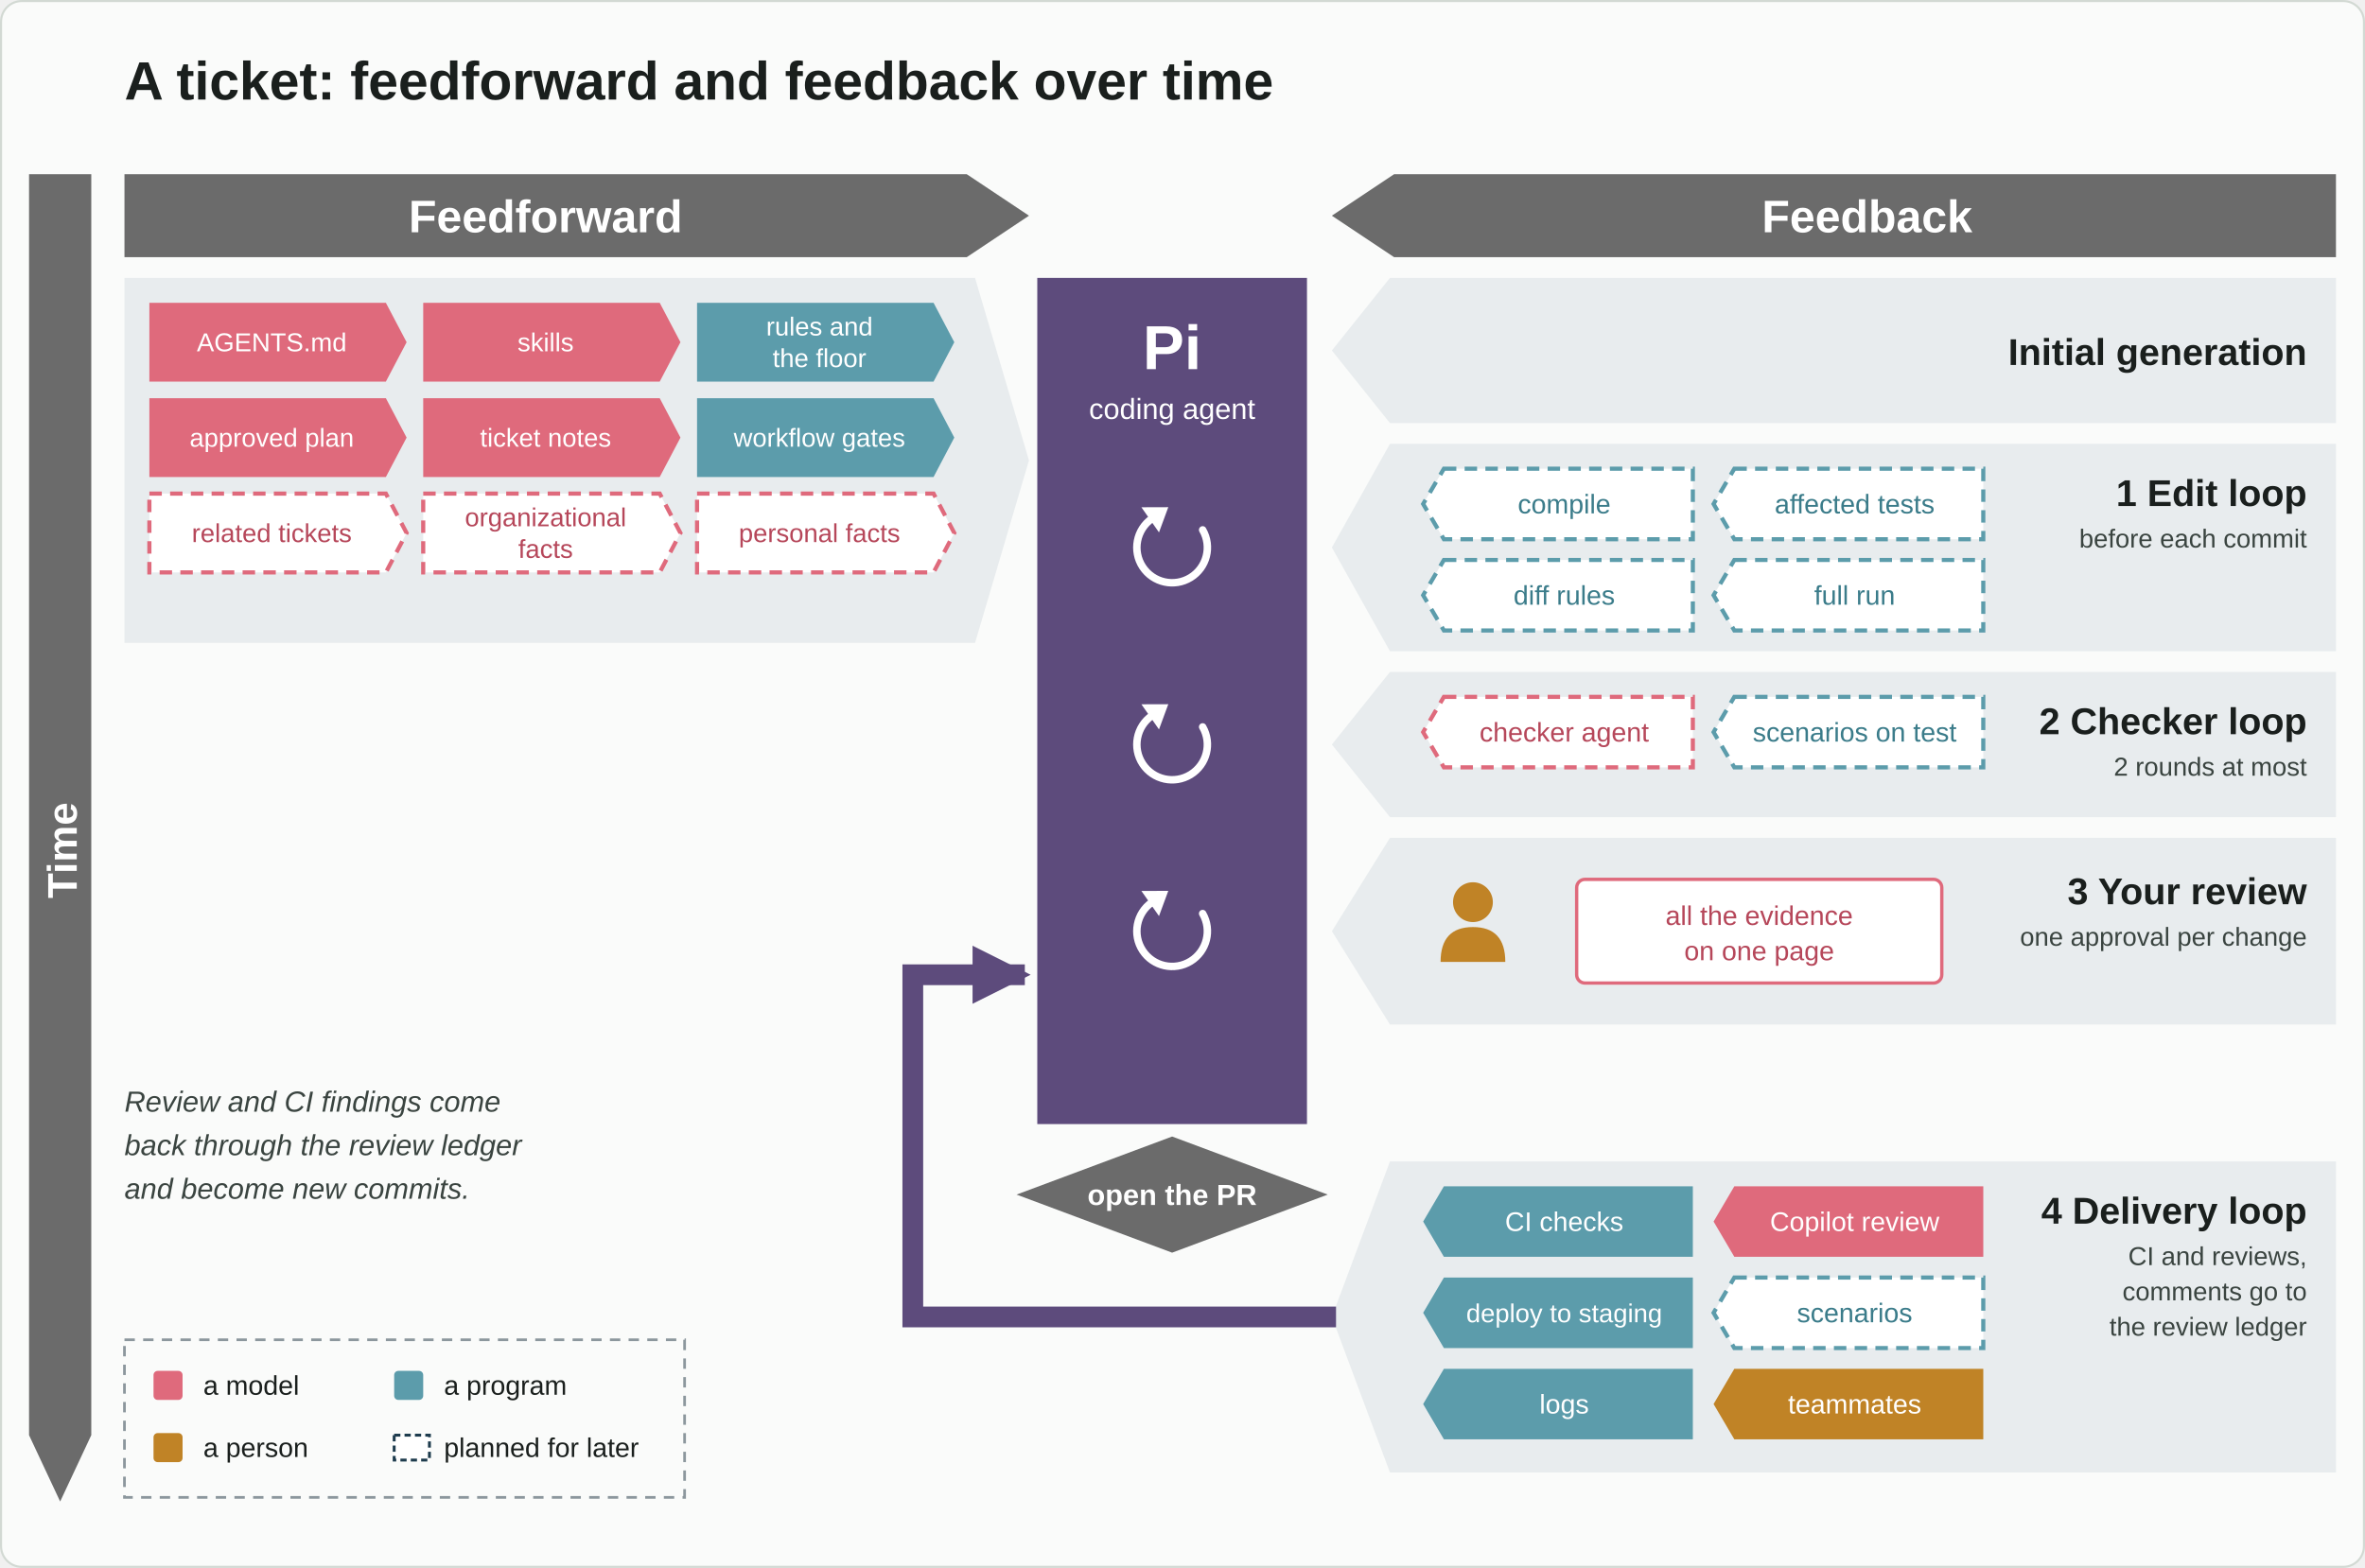
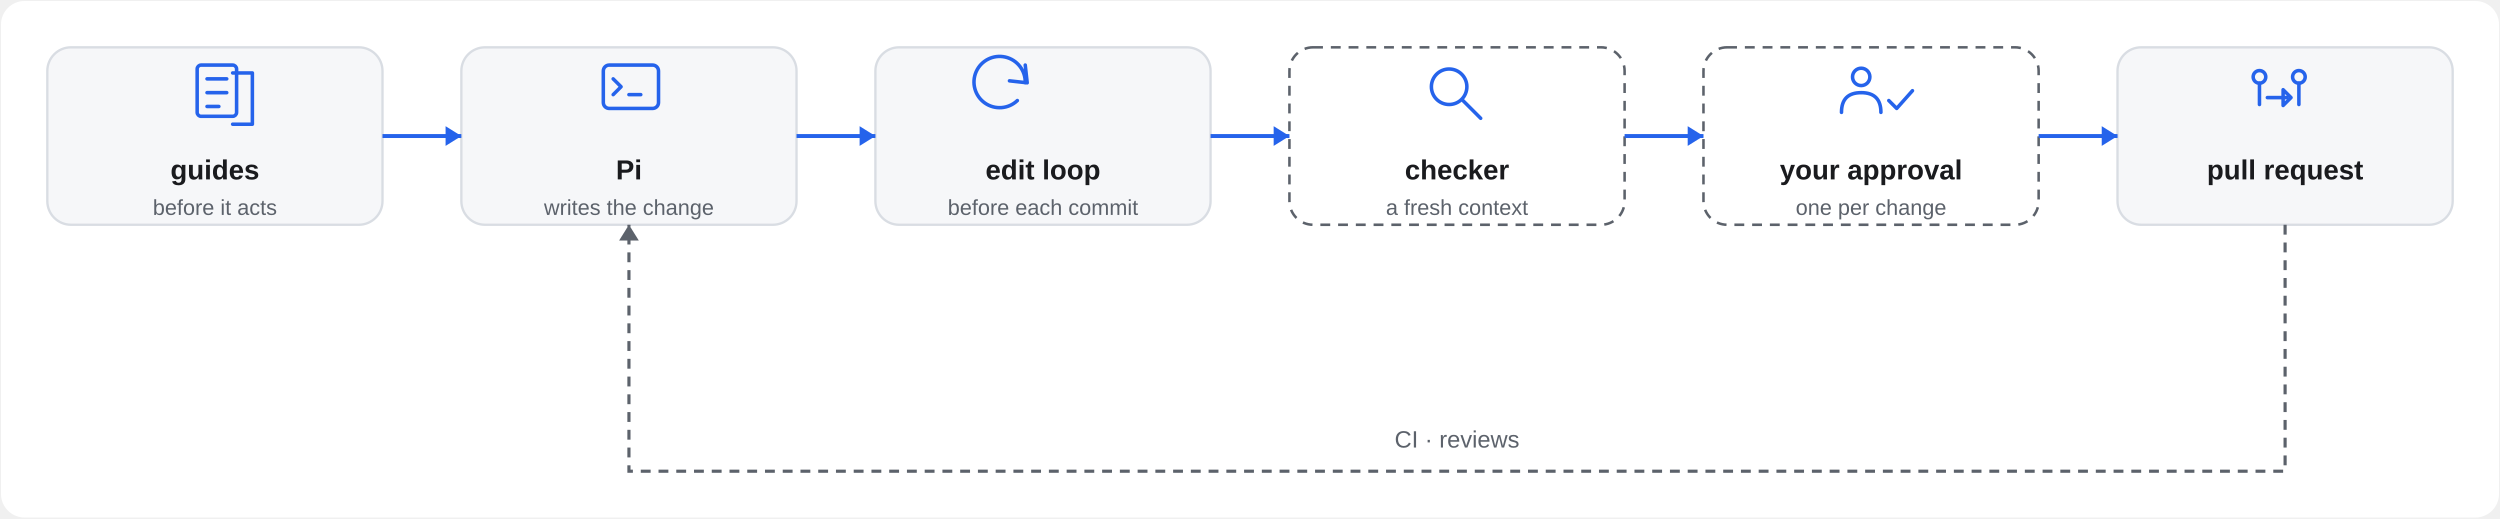
- <svg xmlns="http://www.w3.org/2000/svg" width="1140" height="756" viewBox="0 0 1140 756" role="img" aria-label="A ticket over time. Feedforward guides on the left go into Pi before it writes code. Feedback comes back on the right at four points: the edit loop with its checks; the checker loop; your one approval; and after the pull request, where CI, reviews, teammates and staging report back as new commits through the review ledger." font-family="IBM Plex Sans, Segoe UI, Arial, sans-serif">
-   <rect x="0.5" y="0.5" width="1139" height="755" rx="10" fill="#FAFBFA" stroke="#D2D9D3" />
-   <defs>
-     <marker id="loops-head-5d4b7c-28" viewBox="0 0 10 10" refX="9" refY="5" markerUnits="userSpaceOnUse" markerWidth="28" markerHeight="28" orient="auto">
-       <path d="M0,0 L10,5 L0,10 z" fill="#5D4B7C" />
-     </marker>
-   </defs>
-   <text x="60" y="48" font-size="26" fill="#1A1F1D" font-weight="700">A ticket: feedforward and feedback over time</text>
-   <polygon points="14,84 44,84 44,692 29,724 14,692" fill="#6B6B6B" />
-   <text x="37" y="410" font-size="20" fill="#FFFFFF" font-weight="700" text-anchor="middle" transform="rotate(-90 37 410)">Time</text>
-   <polygon points="60,84 466,84 496,104 466,124 60,124" fill="#6B6B6B" />
-   <text x="263" y="112" font-size="22" fill="#FFFFFF" font-weight="700" text-anchor="middle">Feedforward</text>
-   <polygon points="642,104 672,84 1126,84 1126,124 672,124" fill="#6B6B6B" />
-   <text x="900" y="112" font-size="22" fill="#FFFFFF" font-weight="700" text-anchor="middle">Feedback</text>
-   <polygon points="60,134 470,134 496,222 470,310 60,310" fill="#E8ECEE" />
-   <polygon points="72,146 186,146 196,165 186,184 72,184" fill="#DF6A7C" />
-   <text x="131" y="169.38" font-size="12.5" fill="#FFFFFF" text-anchor="middle">AGENTS.md</text>
-   <polygon points="204,146 318,146 328,165 318,184 204,184" fill="#DF6A7C" />
-   <text x="263" y="169.38" font-size="12.5" fill="#FFFFFF" text-anchor="middle">skills</text>
-   <polygon points="336,146 450,146 460,165 450,184 336,184" fill="#5C9CAB" />
-   <text x="395" y="161.75" font-size="12.5" fill="#FFFFFF" text-anchor="middle">rules and</text>
-   <text x="395" y="177" font-size="12.5" fill="#FFFFFF" text-anchor="middle">the floor</text>
-   <polygon points="72,192 186,192 196,211 186,230 72,230" fill="#DF6A7C" />
-   <text x="131" y="215.38" font-size="12.5" fill="#FFFFFF" text-anchor="middle">approved plan</text>
-   <polygon points="204,192 318,192 328,211 318,230 204,230" fill="#DF6A7C" />
-   <text x="263" y="215.38" font-size="12.5" fill="#FFFFFF" text-anchor="middle">ticket notes</text>
-   <polygon points="336,192 450,192 460,211 450,230 336,230" fill="#5C9CAB" />
-   <text x="395" y="215.38" font-size="12.5" fill="#FFFFFF" text-anchor="middle">workflow gates</text>
-   <polygon points="72,238 186,238 196,257 186,276 72,276" fill="#FFFFFF" stroke="#DF6A7C" stroke-width="2" stroke-dasharray="6 4" />
-   <text x="131" y="261.38" font-size="12.5" fill="#B6475A" text-anchor="middle">related tickets</text>
-   <polygon points="204,238 318,238 328,257 318,276 204,276" fill="#FFFFFF" stroke="#DF6A7C" stroke-width="2" stroke-dasharray="6 4" />
-   <text x="263" y="253.75" font-size="12.5" fill="#B6475A" text-anchor="middle">organizational</text>
-   <text x="263" y="269" font-size="12.5" fill="#B6475A" text-anchor="middle">facts</text>
-   <polygon points="336,238 450,238 460,257 450,276 336,276" fill="#FFFFFF" stroke="#DF6A7C" stroke-width="2" stroke-dasharray="6 4" />
-   <text x="395" y="261.38" font-size="12.5" fill="#B6475A" text-anchor="middle">personal facts</text>
-   <rect x="500" y="134" width="130" height="408" fill="#5D4B7C" />
-   <text x="565" y="178" font-size="30" fill="#FFFFFF" font-weight="700" text-anchor="middle">Pi</text>
-   <text x="565" y="202" font-size="14" fill="#FFFFFF" text-anchor="middle">coding agent</text>
-   <path d="M579.72 255.5 A17 17 0 1 1 555.25 250.07" fill="none" stroke="#FFFFFF" stroke-width="3.6" stroke-linecap="round" stroke-linejoin="round" />
-   <polygon points="563.15,244.55 558.67,256.71 550.19,244.59" fill="#FFFFFF" />
-   <path d="M579.72 350.5 A17 17 0 1 1 555.25 345.07" fill="none" stroke="#FFFFFF" stroke-width="3.6" stroke-linecap="round" stroke-linejoin="round" />
-   <polygon points="563.15,339.55 558.67,351.71 550.19,339.59" fill="#FFFFFF" />
-   <path d="M579.72 440.5 A17 17 0 1 1 555.25 435.07" fill="none" stroke="#FFFFFF" stroke-width="3.6" stroke-linecap="round" stroke-linejoin="round" />
-   <polygon points="563.15,429.55 558.67,441.71 550.19,429.59" fill="#FFFFFF" />
-   <polygon points="490,576 565,548 640,576 565,604" fill="#6B6B6B" />
-   <text x="565" y="581" font-size="14" fill="#FFFFFF" font-weight="700" text-anchor="middle">open the PR</text>
-   <polygon points="670,134 1126,134 1126,204 670,204 642,169" fill="#E8ECEE" />
-   <text x="1112" y="176" font-size="18" fill="#1A1F1D" font-weight="700" text-anchor="end">Initial generation</text>
-   <polygon points="670,214 1126,214 1126,314 670,314 642,264" fill="#E8ECEE" />
-   <text x="1112" y="244" font-size="18" fill="#1A1F1D" font-weight="700" text-anchor="end">1 Edit loop</text>
-   <text x="1112" y="264" font-size="12.5" fill="#3A4440" text-anchor="end">before each commit</text>
-   <polygon points="696,226 816,226 816,260 696,260 686,243" fill="#FFFFFF" stroke="#5C9CAB" stroke-width="2" stroke-dasharray="6 4" />
-   <text x="754" y="247.55" font-size="13" fill="#3B7C8A" text-anchor="middle">compile</text>
-   <polygon points="836,226 956,226 956,260 836,260 826,243" fill="#FFFFFF" stroke="#5C9CAB" stroke-width="2" stroke-dasharray="6 4" />
-   <text x="894" y="247.55" font-size="13" fill="#3B7C8A" text-anchor="middle">affected tests</text>
-   <polygon points="696,270 816,270 816,304 696,304 686,287" fill="#FFFFFF" stroke="#5C9CAB" stroke-width="2" stroke-dasharray="6 4" />
-   <text x="754" y="291.55" font-size="13" fill="#3B7C8A" text-anchor="middle">diff rules</text>
-   <polygon points="836,270 956,270 956,304 836,304 826,287" fill="#FFFFFF" stroke="#5C9CAB" stroke-width="2" stroke-dasharray="6 4" />
-   <text x="894" y="291.55" font-size="13" fill="#3B7C8A" text-anchor="middle">full run</text>
-   <polygon points="670,324 1126,324 1126,394 670,394 642,359" fill="#E8ECEE" />
-   <text x="1112" y="354" font-size="18" fill="#1A1F1D" font-weight="700" text-anchor="end">2 Checker loop</text>
-   <text x="1112" y="374" font-size="12.5" fill="#3A4440" text-anchor="end">2 rounds at most</text>
-   <polygon points="696,336 816,336 816,370 696,370 686,353" fill="#FFFFFF" stroke="#DF6A7C" stroke-width="2" stroke-dasharray="6 4" />
-   <text x="754" y="357.55" font-size="13" fill="#B6475A" text-anchor="middle">checker agent</text>
-   <polygon points="836,336 956,336 956,370 836,370 826,353" fill="#FFFFFF" stroke="#5C9CAB" stroke-width="2" stroke-dasharray="6 4" />
-   <text x="894" y="357.55" font-size="13" fill="#3B7C8A" text-anchor="middle">scenarios on test</text>
-   <polygon points="670,404 1126,404 1126,494 670,494 642,449" fill="#E8ECEE" />
-   <text x="1112" y="436" font-size="18" fill="#1A1F1D" font-weight="700" text-anchor="end">3 Your review</text>
-   <text x="1112" y="456" font-size="12.5" fill="#3A4440" text-anchor="end">one approval per change</text>
-   <circle cx="710" cy="435" r="9.6" fill="#C08326" />
-   <path d="M694.4 463.8 Q694.4 447 710 447 Q725.6 447 725.6 463.8 Z" fill="#C08326" />
-   <rect x="760" y="424" width="176" height="50" rx="4" fill="#FFFFFF" stroke="#DF6A7C" stroke-width="1.6" />
-   <text x="848" y="446" font-size="13" fill="#B6475A" text-anchor="middle">all the evidence</text>
-   <text x="848" y="463" font-size="13" fill="#B6475A" text-anchor="middle">on one page</text>
-   <polygon points="670,560 1126,560 1126,710 670,710 642,635" fill="#E8ECEE" />
-   <text x="1112" y="590" font-size="18" fill="#1A1F1D" font-weight="700" text-anchor="end">4 Delivery loop</text>
-   <text x="1112" y="610" font-size="12.5" fill="#3A4440" text-anchor="end">CI and reviews,</text>
-   <text x="1112" y="627" font-size="12.5" fill="#3A4440" text-anchor="end">comments go to</text>
-   <text x="1112" y="644" font-size="12.5" fill="#3A4440" text-anchor="end">the review ledger</text>
-   <polygon points="696,572 816,572 816,606 696,606 686,589" fill="#5C9CAB" />
-   <text x="754" y="593.55" font-size="13" fill="#FFFFFF" text-anchor="middle">CI checks</text>
-   <polygon points="836,572 956,572 956,606 836,606 826,589" fill="#DF6A7C" />
-   <text x="894" y="593.55" font-size="13" fill="#FFFFFF" text-anchor="middle">Copilot review</text>
-   <polygon points="696,616 816,616 816,650 696,650 686,633" fill="#5C9CAB" />
-   <text x="754" y="637.55" font-size="12.5" fill="#FFFFFF" text-anchor="middle">deploy to staging</text>
-   <polygon points="836,616 956,616 956,650 836,650 826,633" fill="#FFFFFF" stroke="#5C9CAB" stroke-width="2" stroke-dasharray="6 4" />
-   <text x="894" y="637.55" font-size="13" fill="#3B7C8A" text-anchor="middle">scenarios</text>
-   <polygon points="696,660 816,660 816,694 696,694 686,677" fill="#5C9CAB" />
-   <text x="754" y="681.55" font-size="13" fill="#FFFFFF" text-anchor="middle">logs</text>
-   <polygon points="836,660 956,660 956,694 836,694 826,677" fill="#C08326" />
-   <text x="894" y="681.55" font-size="13" fill="#FFFFFF" text-anchor="middle">teammates</text>
-   <path d="M644 635 H440 V470 H494" fill="none" stroke="#5D4B7C" stroke-width="10" marker-end="url(#loops-head-5d4b7c-28)" />
-   <text x="60" y="536" font-size="14" fill="#3A4440" font-style="italic">Review and CI findings come</text>
-   <text x="60" y="557" font-size="14" fill="#3A4440" font-style="italic">back through the review ledger</text>
-   <text x="60" y="578" font-size="14" fill="#3A4440" font-style="italic">and become new commits.</text>
-   <rect x="60" y="646" width="270" height="76" fill="none" stroke="#8C979D" stroke-width="1.3" stroke-dasharray="5 4" />
-   <rect x="74" y="661" width="14" height="14" rx="2" fill="#DF6A7C" />
-   <text x="98" y="672.5" font-size="13" fill="#1A1F1D">a model</text>
-   <rect x="190" y="661" width="14" height="14" rx="2" fill="#5C9CAB" />
-   <text x="214" y="672.5" font-size="13" fill="#1A1F1D">a program</text>
-   <rect x="74" y="691" width="14" height="14" rx="2" fill="#C08326" />
-   <text x="98" y="702.5" font-size="13" fill="#1A1F1D">a person</text>
-   <rect x="190" y="692" width="17" height="12" fill="#FFFFFF" stroke="#1D3B4D" stroke-width="1.4" stroke-dasharray="3 2" />
-   <text x="214" y="702.5" font-size="13" fill="#1A1F1D">planned for later</text>
+ <svg xmlns="http://www.w3.org/2000/svg" width="1268" height="263" viewBox="6 31 1268 263" role="img" aria-label="A ticket over time, left to right: the guides go into Pi before it writes code; Pi writes the change; the edit loop runs its checks before each commit; a checker agent reviews the change in a fresh context; you give one approval per change with all the evidence; and after the pull request, CI checks, reviews and teammates report back as new commits, so the feedback returns to Pi. The edit loop and the stage gates are built; the checker, the one approval and the delivery loop are later." font-family="IBM Plex Sans, Segoe UI, Arial, sans-serif">
+   <style>
+     .bg { fill: #ffffff; }
+     .node { fill: #f6f7f9; stroke: #d9dde3; stroke-width: 1.2; }
+     .later { fill: none; stroke: #5c626b; stroke-width: 1.3; stroke-dasharray: 5 4; }
+     .label { fill: #1a1b1e; font-size: 14px; font-weight: 700; }
+     .sub { fill: #5c626b; font-size: 11px; }
+     .muted { fill: #5c626b; font-size: 12px; }
+     .edge { fill: #5c626b; font-size: 10px; }
+     .accent { fill: none; stroke: #2563eb; stroke-width: 1.8; stroke-linecap: round; stroke-linejoin: round; }
+     .path { fill: none; stroke: #2563eb; stroke-width: 2; }
+     .arrowhead { fill: #2563eb; }
+     .back { fill: none; stroke: #5c626b; stroke-width: 1.6; stroke-dasharray: 5 4; }
+     .back-head { fill: #5c626b; }
+     @media (prefers-color-scheme: dark) {
+       .bg { fill: #111113; }
+       .node { fill: #18181b; stroke: #2c2c31; }
+       .later { stroke: #9a9aa2; }
+       .label { fill: #e7e7ea; }
+       .sub { fill: #9a9aa2; }
+       .muted { fill: #9a9aa2; }
+       .edge { fill: #9a9aa2; }
+       .accent { stroke: #7aa2f7; }
+       .path { stroke: #7aa2f7; }
+       .arrowhead { fill: #7aa2f7; }
+       .back { stroke: #9a9aa2; }
+       .back-head { fill: #9a9aa2; }
+     }
+   </style>
+   <rect class="bg" x="6.5" y="31.5" width="1267" height="262" rx="12" />
+   <rect class="node" x="30" y="55" width="170" height="90" rx="12" />
+   <rect class="accent" x="106" y="64" width="20" height="26" rx="2" />
+   <path class="accent" d="M111 71 H121 M111 78 H121 M111 85 H117" />
+   <path class="accent" d="M124 68 h10 v26 h-10" />
+   <text class="label" x="115" y="122" text-anchor="middle">guides</text>
+   <text class="sub" x="115" y="140" text-anchor="middle">before it acts</text>
+   <rect class="node" x="240" y="55" width="170" height="90" rx="12" />
+   <rect class="accent" x="312" y="64" width="28" height="22" rx="3" />
+   <path class="accent" d="M317 71 l4 4 -4 4 M325 79 h6" />
+   <text class="label" x="325" y="122" text-anchor="middle">Pi</text>
+   <text class="sub" x="325" y="140" text-anchor="middle">writes the change</text>
+   <rect class="node" x="450" y="55" width="170" height="90" rx="12" />
+   <path class="accent" d="M522 82 a13 13 0 1 1 4 -9 M526 64 l1 9 -9 -1" />
+   <text class="label" x="535" y="122" text-anchor="middle">edit loop</text>
+   <text class="sub" x="535" y="140" text-anchor="middle">before each commit</text>
+   <rect class="later" x="660" y="55" width="170" height="90" rx="12" />
+   <circle class="accent" cx="741" cy="75" r="9" />
+   <path class="accent" d="M748 82 l9 9" />
+   <text class="label" x="745" y="122" text-anchor="middle">checker</text>
+   <text class="sub" x="745" y="140" text-anchor="middle">a fresh context</text>
+   <rect class="later" x="870" y="55" width="170" height="90" rx="12" />
+   <circle class="accent" cx="950" cy="70" r="4.4" />
+   <path class="accent" d="M940 88 Q940 78 950 78 Q960 78 960 88" />
+   <path class="accent" d="M964 82 l4 4 8 -9" />
+   <text class="label" x="955" y="122" text-anchor="middle">your approval</text>
+   <text class="sub" x="955" y="140" text-anchor="middle">one per change</text>
+   <rect class="node" x="1080" y="55" width="170" height="90" rx="12" />
+   <circle class="accent" cx="1152" cy="70" r="3.2" />
+   <path class="accent" d="M1152 73.2 V84 M1172 73.2 V84" />
+   <circle class="accent" cx="1172" cy="70" r="3.2" />
+   <path class="accent" d="M1156 80.5 H1166" />
+   <path class="accent" d="M1164 76.5 L1168 80.5 L1164 84.5 z" />
+   <text class="label" x="1165" y="122" text-anchor="middle">pull request</text>
+   <path class="path" d="M200 100 H240" />
+   <path id="loops55-arrow-pi" class="arrowhead" d="M232 95 L240 100 L232 105 z" />
+   <path class="path" d="M410 100 H450" />
+   <path id="loops55-arrow-edit" class="arrowhead" d="M442 95 L450 100 L442 105 z" />
+   <path class="path" d="M620 100 H660" />
+   <path id="loops55-arrow-checker" class="arrowhead" d="M652 95 L660 100 L652 105 z" />
+   <path class="path" d="M830 100 H870" />
+   <path id="loops55-arrow-approval" class="arrowhead" d="M862 95 L870 100 L862 105 z" />
+   <path class="path" d="M1040 100 H1080" />
+   <path id="loops55-arrow-pr" class="arrowhead" d="M1072 95 L1080 100 L1072 105 z" />
+   <path class="back" d="M1165 145 V270 H325 V145" />
+   <path id="loops55-arrow-feedback" class="back-head" d="M320 153 L325 145 L330 153 z" />
+   <text class="muted" x="745" y="258" text-anchor="middle">CI · reviews</text>
</svg>
